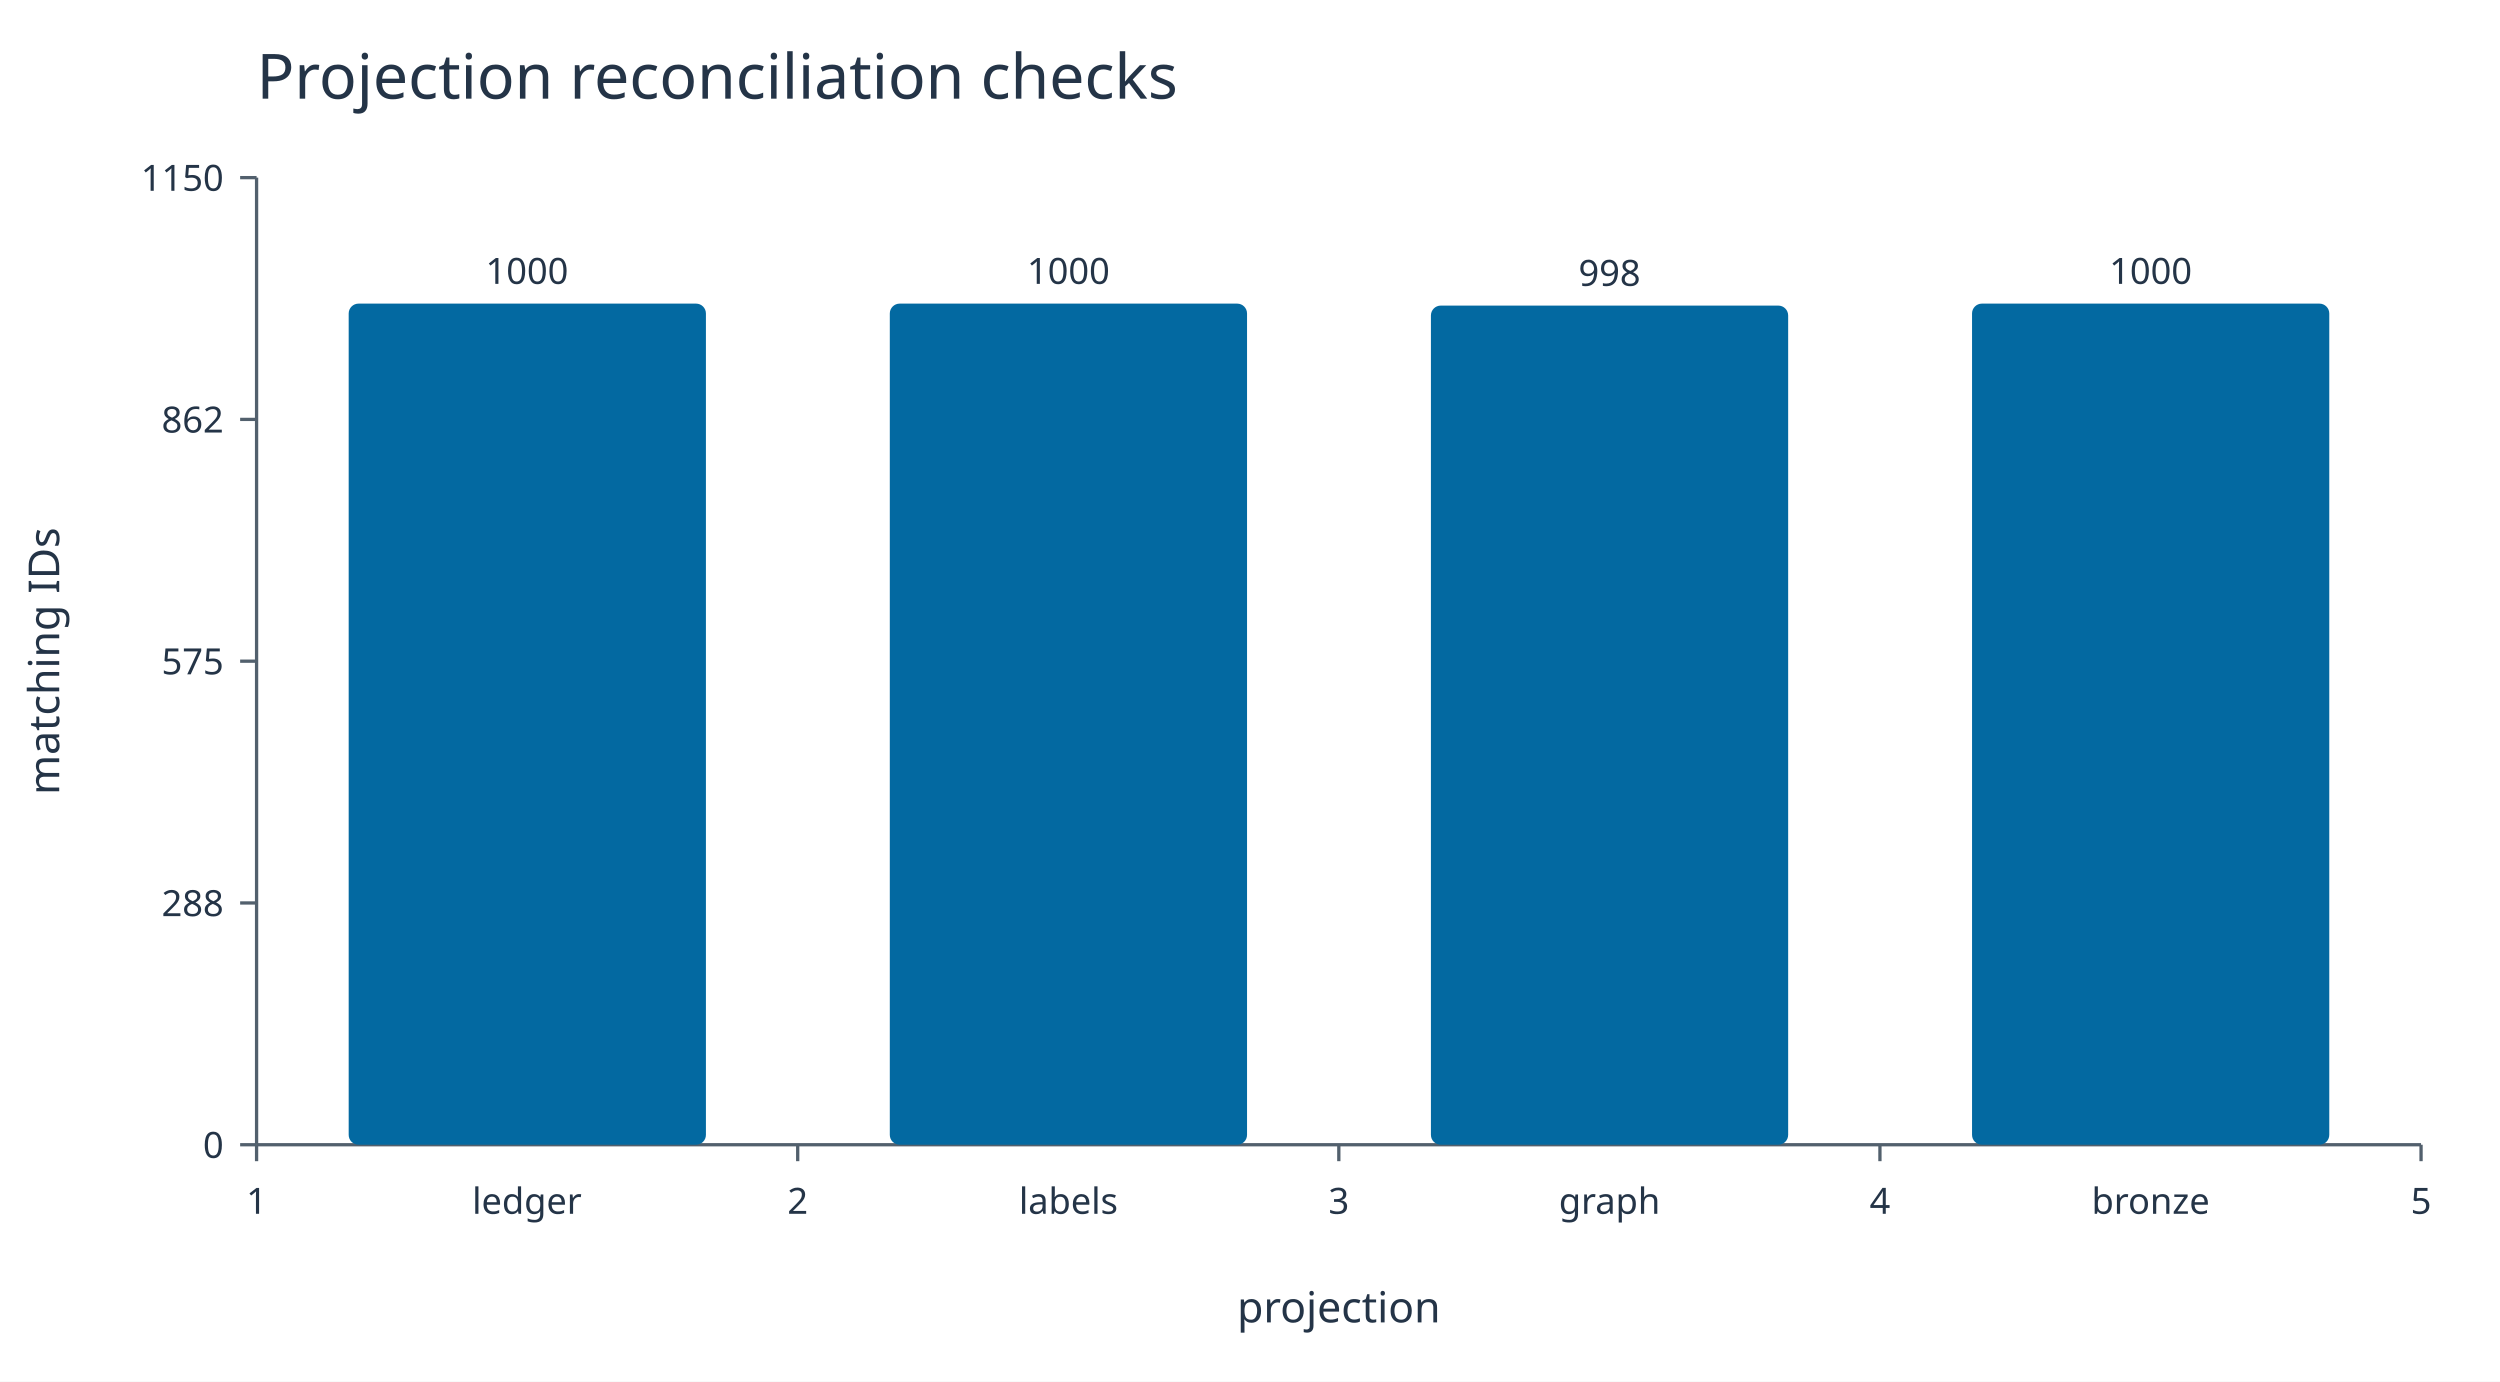
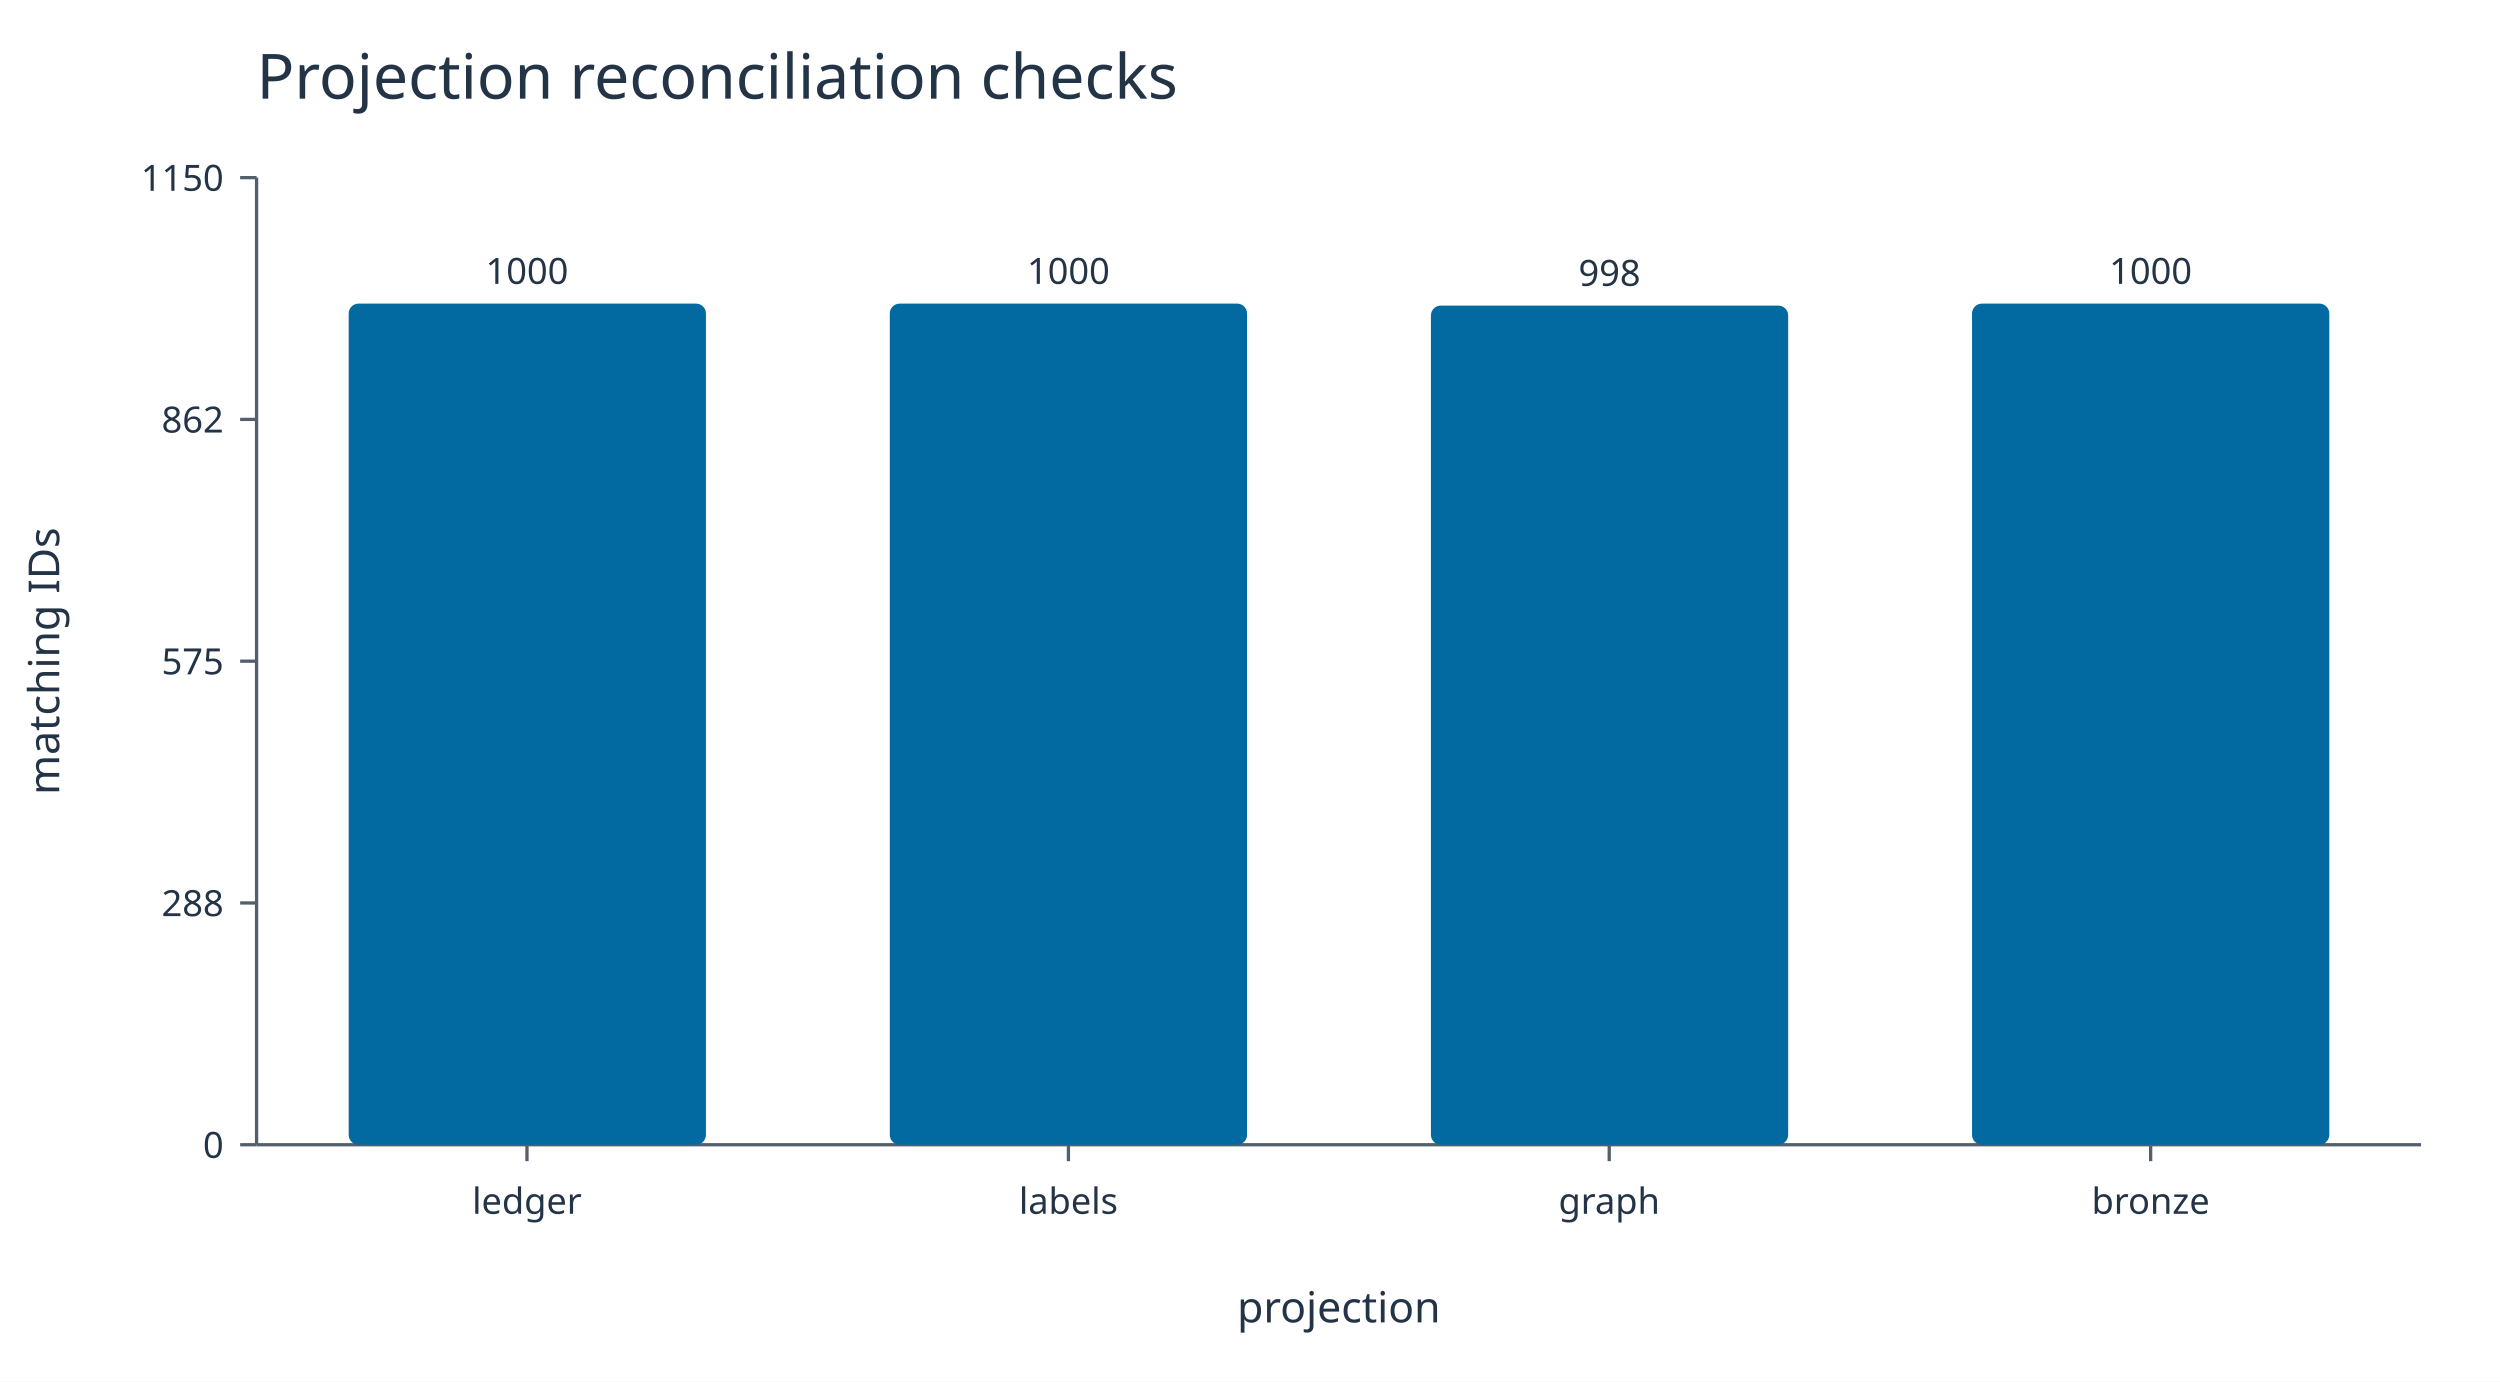
<svg xmlns="http://www.w3.org/2000/svg" viewBox="0 0 760 420">
  <rect width="100%" height="100%" fill="#ffffff" />
  <text x="78.0" y="30.0" font-family="sans-serif" font-size="19" text-anchor="start" fill="#243447">Projection reconciliation checks</text>
  <line x1="78" y1="54" x2="78" y2="348" stroke="#52606d" />
  <line x1="78" y1="348" x2="736" y2="348" stroke="#52606d" />
  <text x="407.0" y="402.0" font-family="sans-serif" font-size="13" text-anchor="middle" fill="#243447">projection</text>
  <text x="18" y="201.0" font-family="sans-serif" font-size="13" text-anchor="middle" transform="rotate(-90 18 201.0)" fill="#243447">matching IDs</text>
-   <line x1="78.0" y1="348" x2="78.0" y2="353" stroke="#52606d" />
-   <text x="78.0" y="369.0" font-family="sans-serif" font-size="11" text-anchor="middle" fill="#243447">1</text>
-   <line x1="242.5" y1="348" x2="242.5" y2="353" stroke="#52606d" />
-   <text x="242.5" y="369.0" font-family="sans-serif" font-size="11" text-anchor="middle" fill="#243447">2</text>
-   <line x1="407.0" y1="348" x2="407.0" y2="353" stroke="#52606d" />
-   <text x="407.0" y="369.0" font-family="sans-serif" font-size="11" text-anchor="middle" fill="#243447">3</text>
-   <line x1="571.5" y1="348" x2="571.5" y2="353" stroke="#52606d" />
-   <text x="571.5" y="369.0" font-family="sans-serif" font-size="11" text-anchor="middle" fill="#243447">4</text>
-   <line x1="736.0" y1="348" x2="736.0" y2="353" stroke="#52606d" />
-   <text x="736.0" y="369.0" font-family="sans-serif" font-size="11" text-anchor="middle" fill="#243447">5</text>
  <line x1="73" y1="348.0" x2="78" y2="348.0" stroke="#52606d" />
  <text x="68.0" y="352.0" font-family="sans-serif" font-size="11" text-anchor="end" fill="#243447">0</text>
  <line x1="73" y1="274.5" x2="78" y2="274.5" stroke="#52606d" />
  <text x="68.0" y="278.5" font-family="sans-serif" font-size="11" text-anchor="end" fill="#243447">288</text>
  <line x1="73" y1="201.0" x2="78" y2="201.0" stroke="#52606d" />
  <text x="68.0" y="205.0" font-family="sans-serif" font-size="11" text-anchor="end" fill="#243447">575</text>
  <line x1="73" y1="127.5" x2="78" y2="127.5" stroke="#52606d" />
  <text x="68.0" y="131.5" font-family="sans-serif" font-size="11" text-anchor="end" fill="#243447">862</text>
  <line x1="73" y1="54.0" x2="78" y2="54.0" stroke="#52606d" />
  <text x="68.0" y="58.0" font-family="sans-serif" font-size="11" text-anchor="end" fill="#243447">1150</text>
+   <line x1="160.2" y1="348" x2="160.2" y2="353" stroke="#52606d" />
+   <text x="160.2" y="369.0" font-family="sans-serif" font-size="11" text-anchor="middle" fill="#243447">ledger</text>
+   <line x1="324.8" y1="348" x2="324.8" y2="353" stroke="#52606d" />
+   <text x="324.8" y="369.0" font-family="sans-serif" font-size="11" text-anchor="middle" fill="#243447">labels</text>
+   <line x1="489.2" y1="348" x2="489.2" y2="353" stroke="#52606d" />
+   <text x="489.2" y="369.0" font-family="sans-serif" font-size="11" text-anchor="middle" fill="#243447">graph</text>
+   <line x1="653.8" y1="348" x2="653.8" y2="353" stroke="#52606d" />
+   <text x="653.8" y="369.0" font-family="sans-serif" font-size="11" text-anchor="middle" fill="#243447">bronze</text>
  <rect x="106.0" y="92.3" width="108.6" height="255.7" fill="#0369a1" rx="3" />
-   <text x="160.2" y="369.0" font-family="sans-serif" font-size="11" text-anchor="middle" fill="#243447">ledger</text>
  <text x="160.2" y="86.3" font-family="sans-serif" font-size="11" text-anchor="middle" fill="#243447">1000</text>
  <rect x="270.5" y="92.3" width="108.6" height="255.7" fill="#0369a1" rx="3" />
-   <text x="324.8" y="369.0" font-family="sans-serif" font-size="11" text-anchor="middle" fill="#243447">labels</text>
  <text x="324.8" y="86.3" font-family="sans-serif" font-size="11" text-anchor="middle" fill="#243447">1000</text>
  <rect x="435.0" y="92.9" width="108.6" height="255.1" fill="#0369a1" rx="3" />
-   <text x="489.3" y="369.0" font-family="sans-serif" font-size="11" text-anchor="middle" fill="#243447">graph</text>
  <text x="489.3" y="86.9" font-family="sans-serif" font-size="11" text-anchor="middle" fill="#243447">998</text>
  <rect x="599.5" y="92.3" width="108.6" height="255.7" fill="#0369a1" rx="3" />
-   <text x="653.8" y="369.0" font-family="sans-serif" font-size="11" text-anchor="middle" fill="#243447">bronze</text>
  <text x="653.8" y="86.3" font-family="sans-serif" font-size="11" text-anchor="middle" fill="#243447">1000</text>
</svg>
